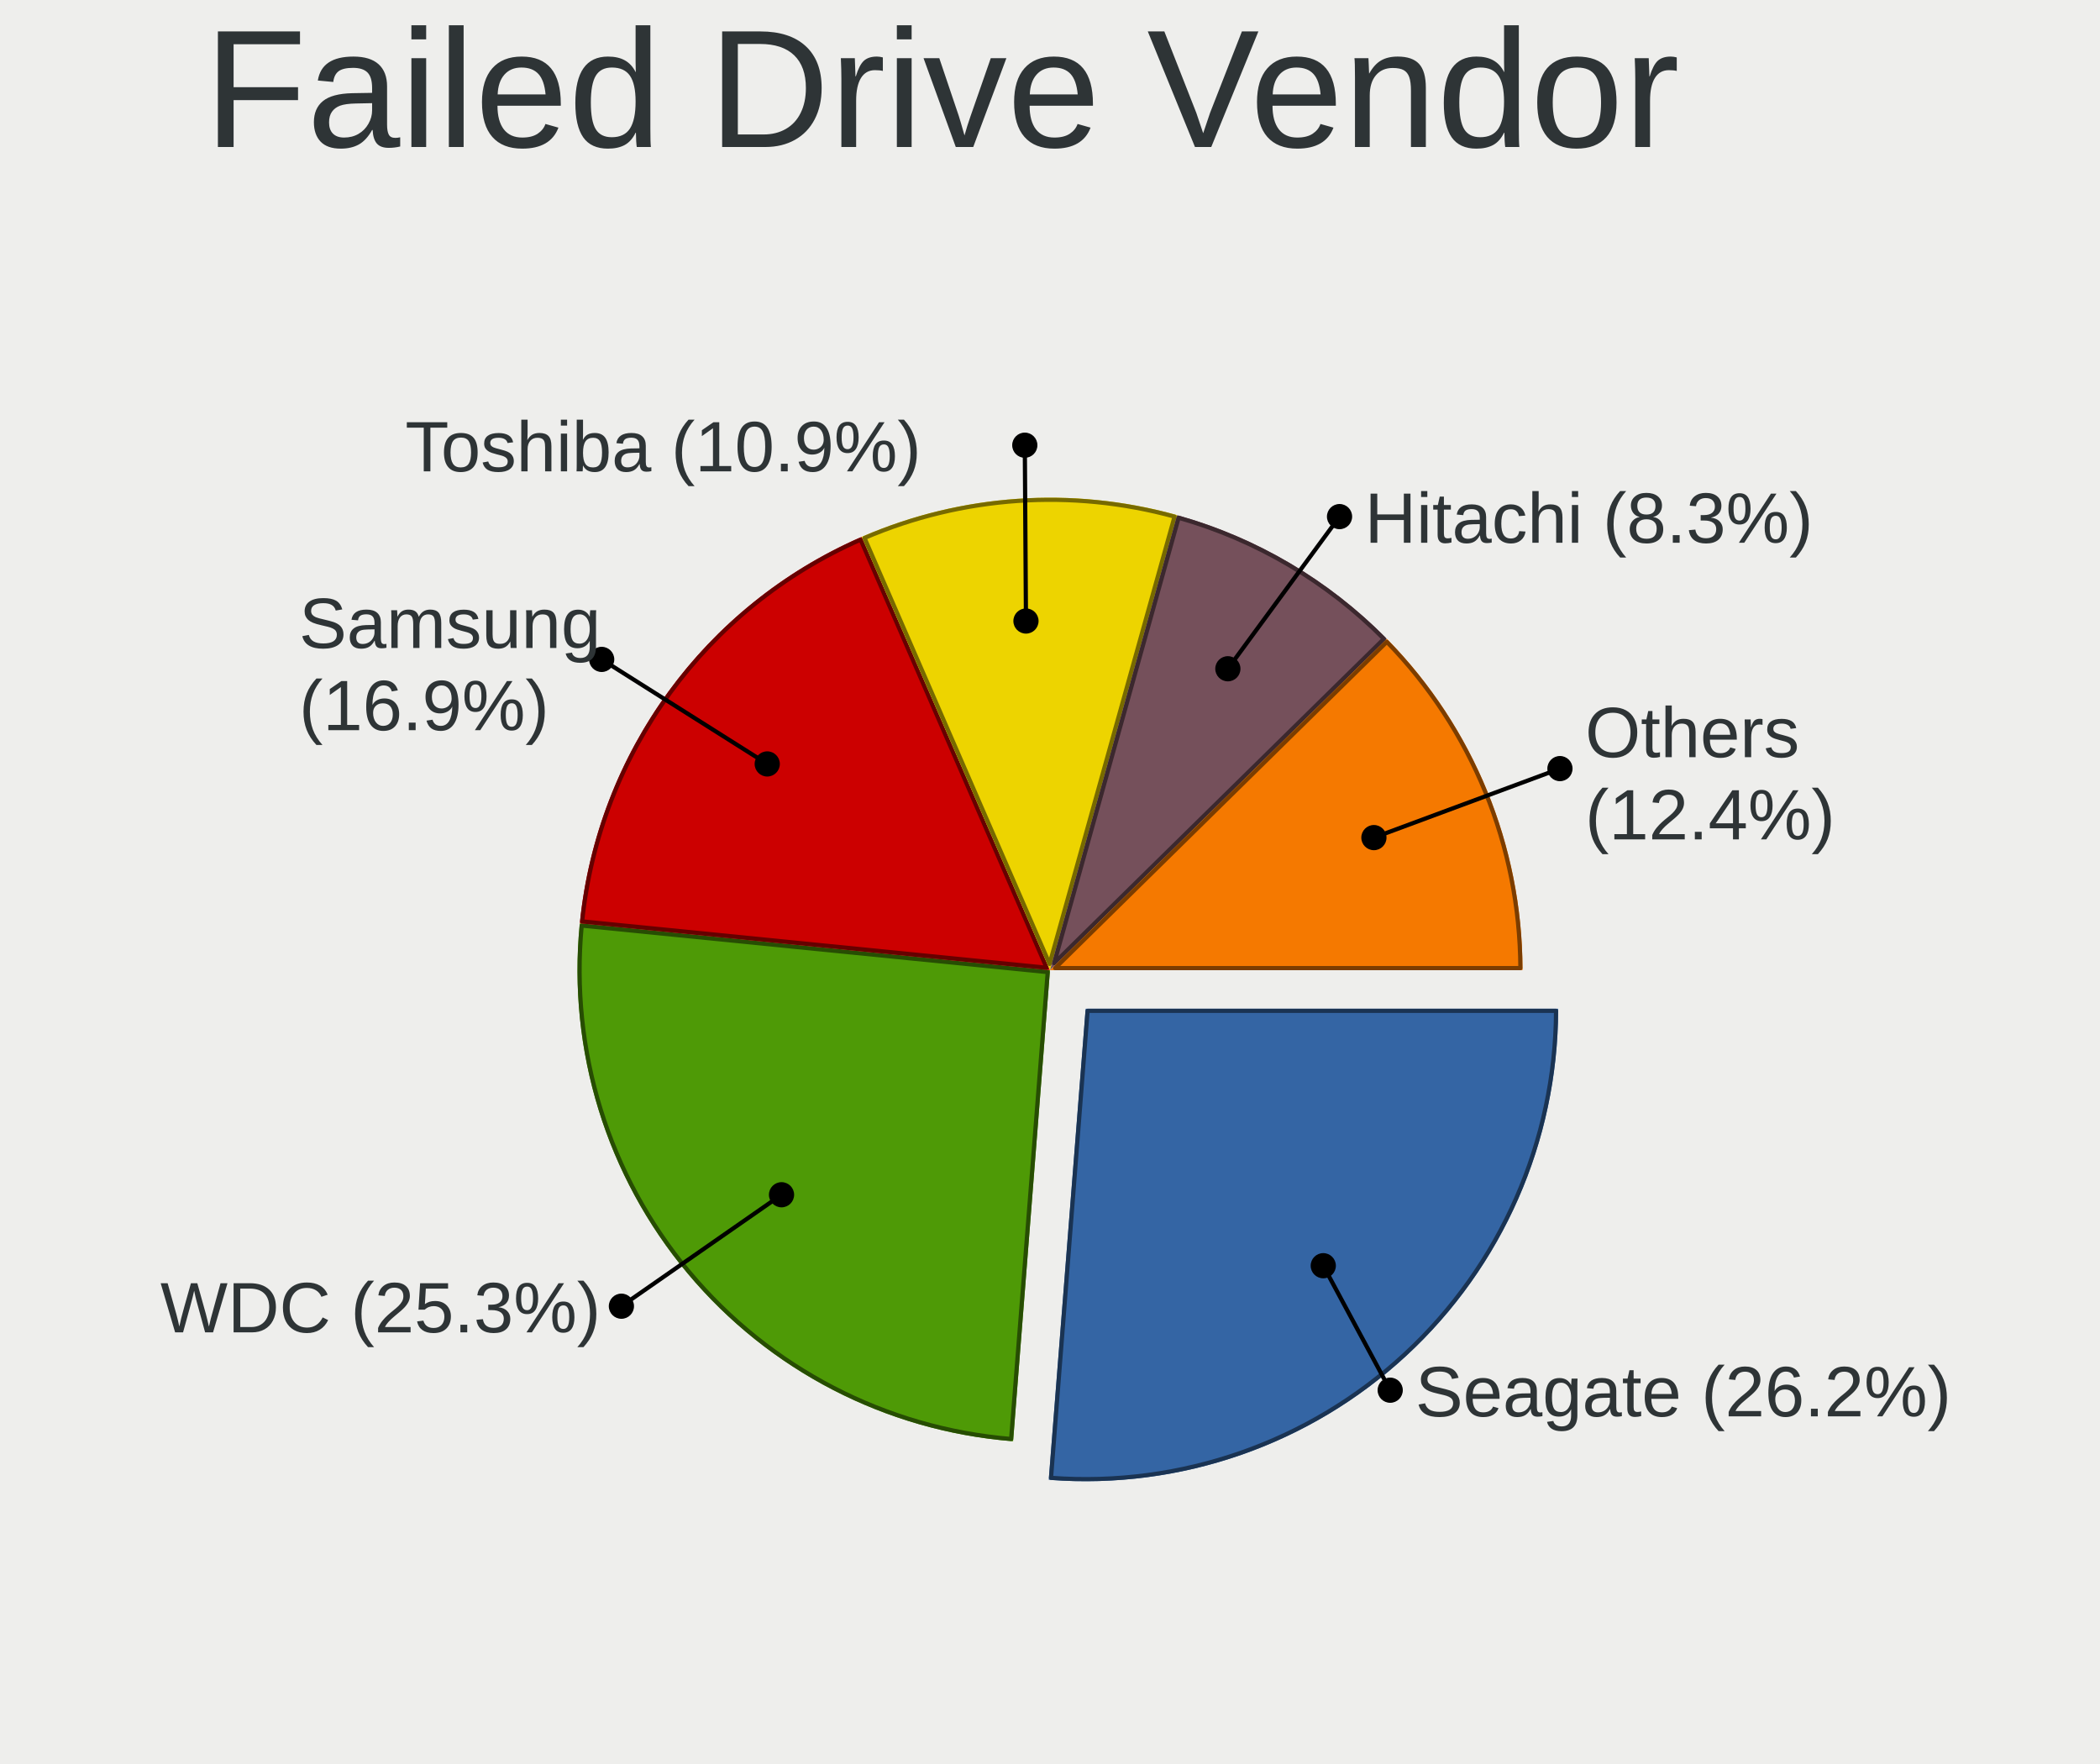
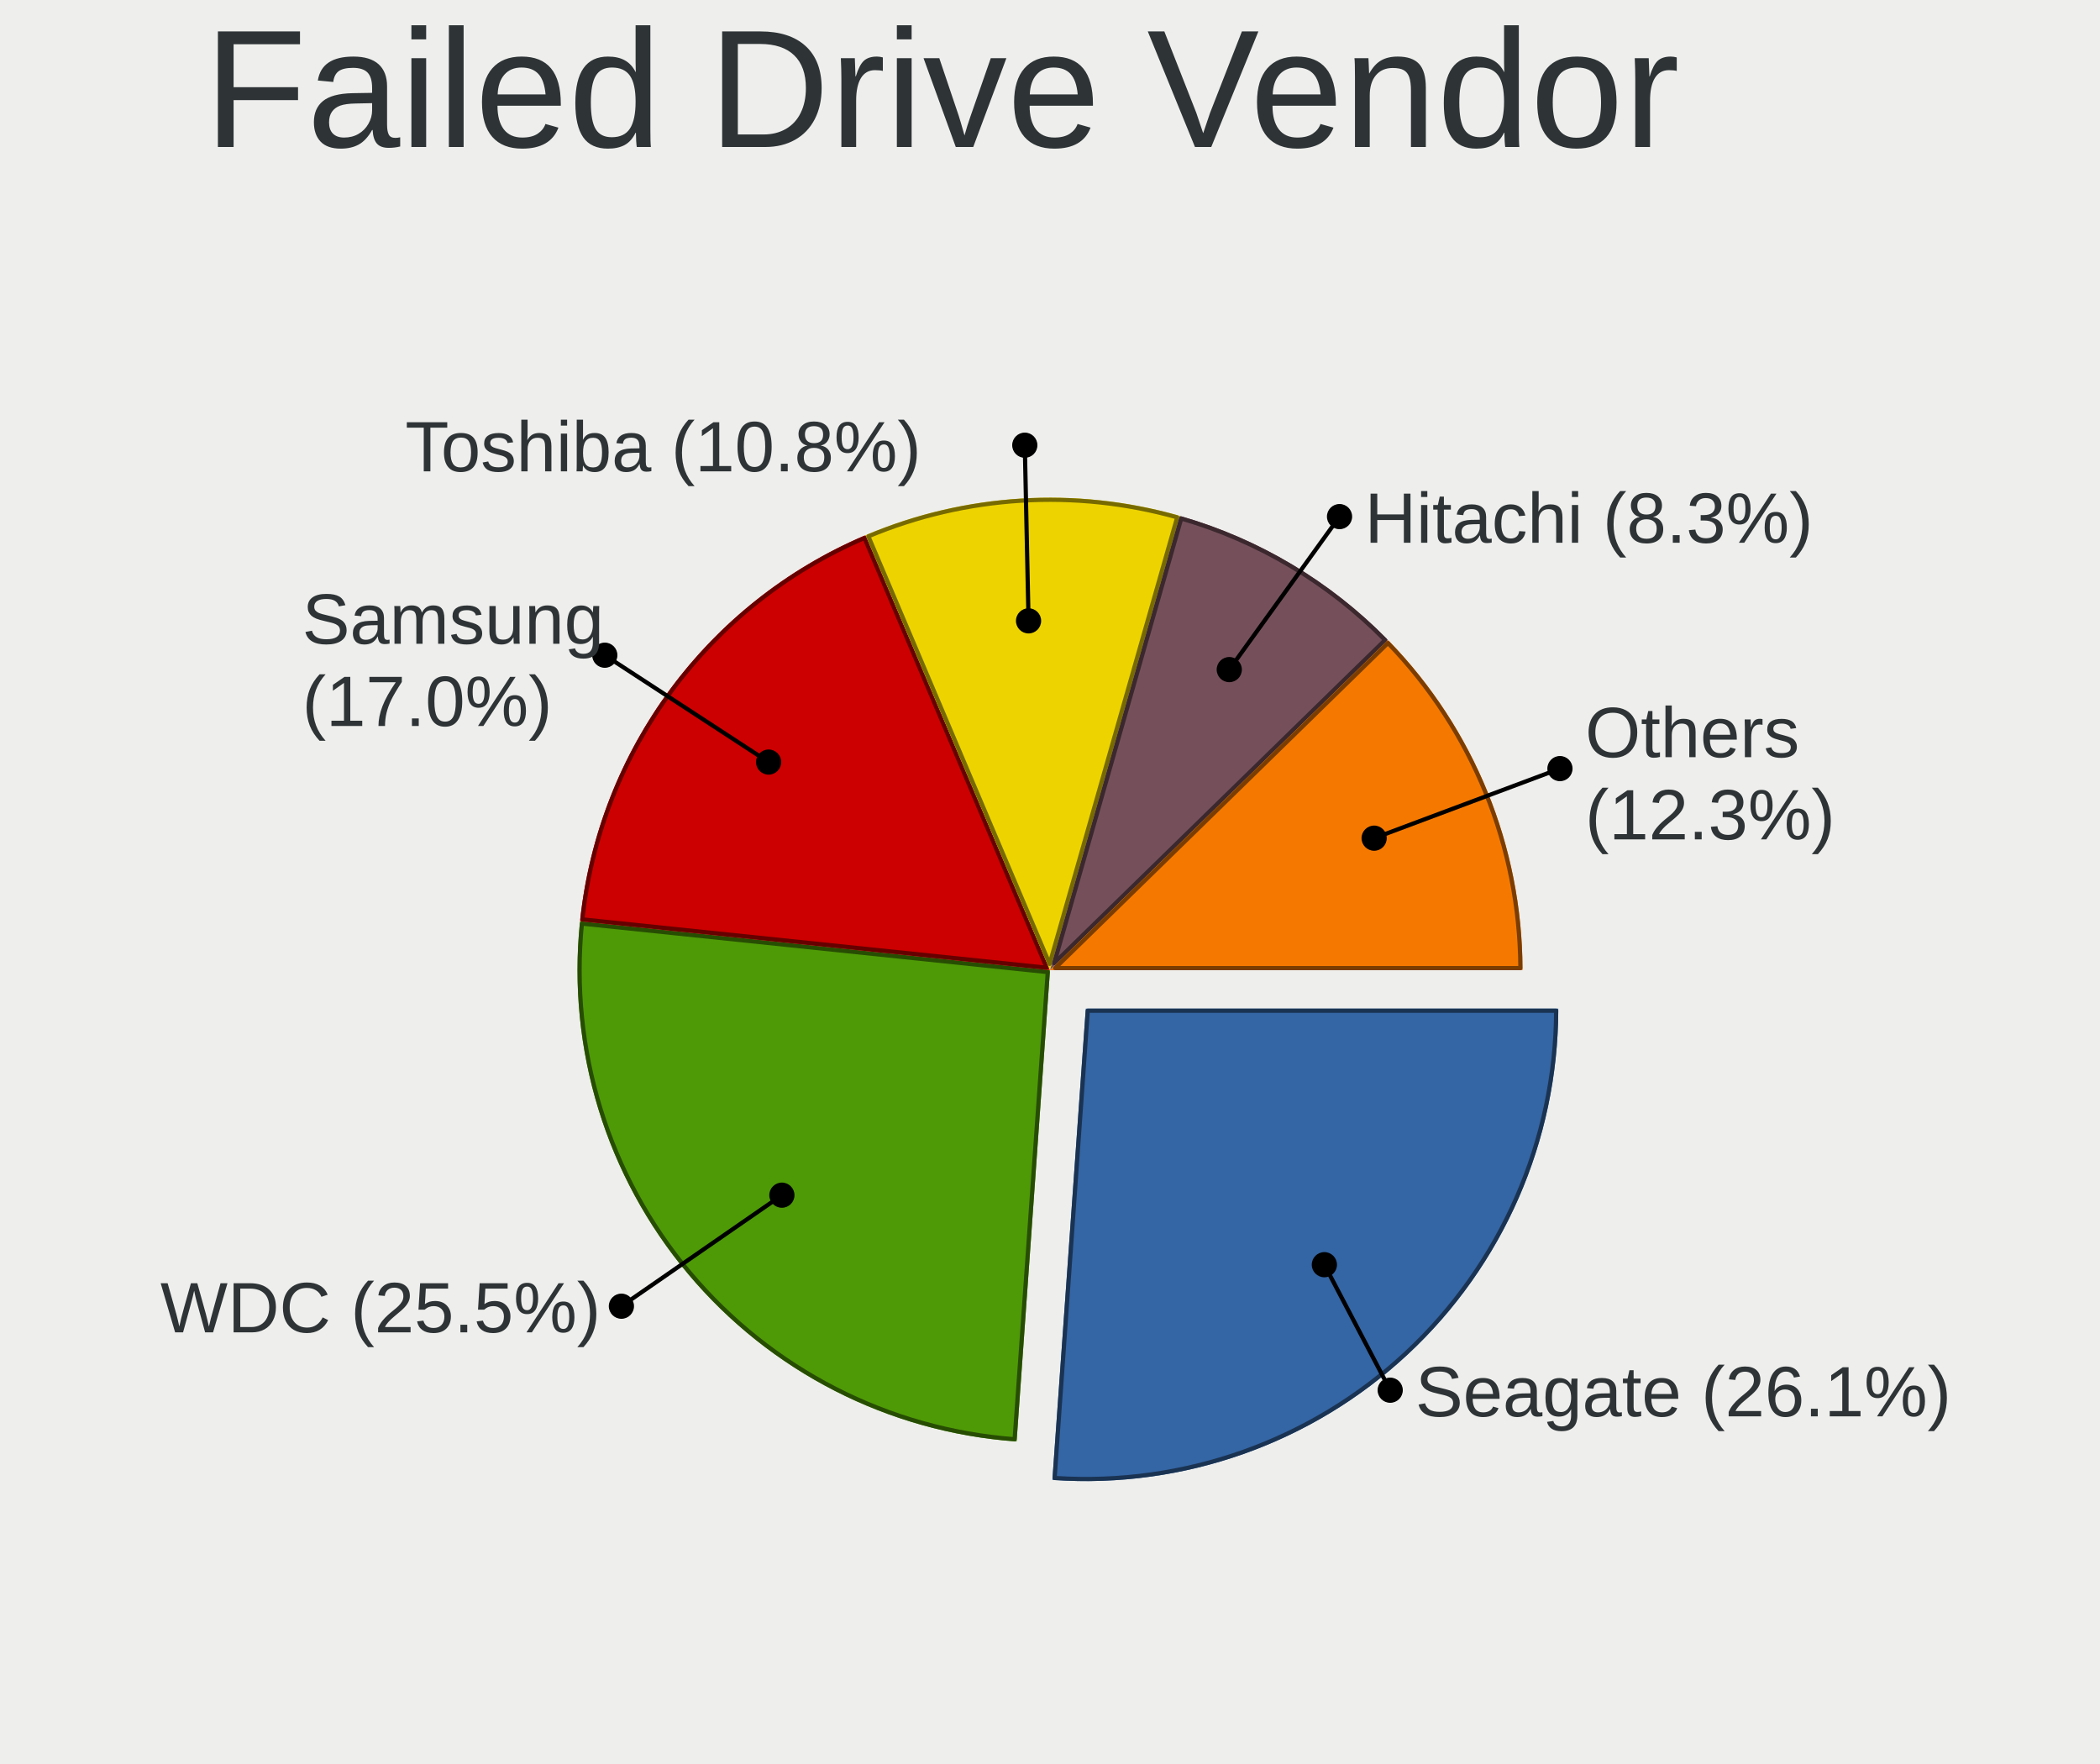
<svg xmlns="http://www.w3.org/2000/svg" width="500" height="420" version="1.0" id="ezcGraph">
  <defs />
  <g id="ezcGraphChart" color-rendering="optimizeQuality" shape-rendering="geometricPrecision" text-rendering="optimizeLegibility">
    <path d=" M 0,420 L 0,0 L 500,0 L 500,420 L 0,420 z " style="fill: #eeeeec; fill-opacity: 1.00; stroke: none;" id="ezcGraphPolygon_1" />
    <path d=" M 0,42 L 0,0 L 500,0 L 500,42 L 0,42 z " style="fill: #000000; fill-opacity: 0.00; stroke: none;" id="ezcGraphPolygon_2" />
-     <path d="M 258.49,240.18 L 370.99,240.18 A 112.50,112.50 0 0,1 249.70,352.33 z" style="fill: #3465a4; fill-opacity: 1.00; stroke: none; cursor: pointer;" id="ezcGraphCircleSector_4" />
-     <path d="M 258.95,240.68 L 370.49,240.68 A 112.00,112.00 0 0,1 250.24,351.87 z" style="fill: none; stroke: #1a3352; stroke-width: 1; stroke-opacity: 1.00; stroke-linecap: round; stroke-linejoin: round;" id="ezcGraphCircleSector_5" />
-     <path d="M 250.00,231.00 L 241.21,343.16 A 112.50,112.50 0 0,1 138.06,219.82 z" style="fill: #4e9a06; fill-opacity: 1.00; stroke: none; cursor: pointer;" id="ezcGraphCircleSector_6" />
-     <path d="M 249.46,231.45 L 240.75,342.62 A 112.00,112.00 0 0,1 138.50,220.37 z" style="fill: none; stroke: #274d03; stroke-width: 1; stroke-opacity: 1.00; stroke-linecap: round; stroke-linejoin: round;" id="ezcGraphCircleSector_7" />
-     <path d="M 250.00,231.00 L 138.06,219.82 A 112.50,112.50 0 0,1 205.17,127.82 z" style="fill: #cc0000; fill-opacity: 1.00; stroke: none; cursor: pointer;" id="ezcGraphCircleSector_8" />
-     <path d="M 249.20,230.42 L 138.60,219.38 A 112.00,112.00 0 0,1 204.91,128.48 z" style="fill: none; stroke: #660000; stroke-width: 1; stroke-opacity: 1.00; stroke-linecap: round; stroke-linejoin: round;" id="ezcGraphCircleSector_9" />
-     <path d="M 250.00,231.00 L 205.17,127.82 A 112.50,112.50 0 0,1 280.27,122.65 z" style="fill: #edd400; fill-opacity: 1.00; stroke: none; cursor: pointer;" id="ezcGraphCircleSector_10" />
-     <path d="M 249.90,229.51 L 205.83,128.08 A 112.00,112.00 0 0,1 279.66,123.00 z" style="fill: none; stroke: #776a00; stroke-width: 1; stroke-opacity: 1.00; stroke-linecap: round; stroke-linejoin: round;" id="ezcGraphCircleSector_11" />
-     <path d="M 250.00,231.00 L 280.27,122.65 A 112.50,112.50 0 0,1 330.21,152.11 z" style="fill: #75505b; fill-opacity: 1.00; stroke: none; cursor: pointer;" id="ezcGraphCircleSector_12" />
-     <path d="M 250.99,229.33 L 280.62,123.27 A 112.00,112.00 0 0,1 329.50,152.11 z" style="fill: none; stroke: #3b282e; stroke-width: 1; stroke-opacity: 1.00; stroke-linecap: round; stroke-linejoin: round;" id="ezcGraphCircleSector_13" />
-     <path d="M 250.00,231.00 L 330.21,152.11 A 112.50,112.50 0 0,1 362.50,231.00 z" style="fill: #f57900; fill-opacity: 1.00; stroke: none;" id="ezcGraphCircleSector_14" />
-     <path d="M 251.22,230.50 L 330.20,152.82 A 112.00,112.00 0 0,1 362.00,230.50 z" style="fill: none; stroke: #7b3d00; stroke-width: 1; stroke-opacity: 1.00; stroke-linecap: round; stroke-linejoin: round;" id="ezcGraphCircleSector_15" />
-     <path d=" M 244.279,147.863 L 244,106" style="fill: none; stroke: #000000; stroke-width: 1; stroke-opacity: 1.00; stroke-linecap: round; stroke-linejoin: round;" id="ezcGraphLine_16" />
-     <ellipse cx="244.279" cy="147.863" rx="3" ry="3" style="fill: #000000; fill-opacity: 1.00; stroke: none;" id="ezcGraphCircle_17" />
+     <path d="M 258.52,240.15 L 371.02,240.15 A 112.50,112.50 0 0,1 250.57,352.36 z" style="fill: #3465a4; fill-opacity: 1.00; stroke: none; cursor: pointer;" id="ezcGraphCircleSector_4" />
+     <path d="M 258.99,240.65 L 370.52,240.65 A 112.00,112.00 0 0,1 251.10,351.90 z" style="fill: none; stroke: #1a3352; stroke-width: 1; stroke-opacity: 1.00; stroke-linecap: round; stroke-linejoin: round;" id="ezcGraphCircleSector_5" />
+     <path d="M 250.00,231.00 L 242.05,343.22 A 112.50,112.50 0 0,1 138.11,219.35 z" style="fill: #4e9a06; fill-opacity: 1.00; stroke: none; cursor: pointer;" id="ezcGraphCircleSector_6" />
+     <path d="M 249.47,231.45 L 241.58,342.68 A 112.00,112.00 0 0,1 138.55,219.90 z" style="fill: none; stroke: #274d03; stroke-width: 1; stroke-opacity: 1.00; stroke-linecap: round; stroke-linejoin: round;" id="ezcGraphCircleSector_7" />
+     <path d="M 250.00,231.00 L 138.11,219.35 A 112.50,112.50 0 0,1 206.09,127.42 z" style="fill: #cc0000; fill-opacity: 1.00; stroke: none; cursor: pointer;" id="ezcGraphCircleSector_8" />
+     <path d="M 249.21,230.41 L 138.65,218.90 A 112.00,112.00 0 0,1 205.83,128.08 z" style="fill: none; stroke: #660000; stroke-width: 1; stroke-opacity: 1.00; stroke-linecap: round; stroke-linejoin: round;" id="ezcGraphCircleSector_9" />
+     <path d="M 250.00,231.00 L 206.09,127.42 A 112.50,112.50 0 0,1 280.91,122.83 z" style="fill: #edd400; fill-opacity: 1.00; stroke: none; cursor: pointer;" id="ezcGraphCircleSector_10" />
+     <path d="M 249.91,229.50 L 206.75,127.69 A 112.00,112.00 0 0,1 280.29,123.17 z" style="fill: none; stroke: #776a00; stroke-width: 1; stroke-opacity: 1.00; stroke-linecap: round; stroke-linejoin: round;" id="ezcGraphCircleSector_11" />
+     <path d="M 250.00,231.00 L 280.91,122.83 A 112.50,112.50 0 0,1 330.48,152.39 z" style="fill: #75505b; fill-opacity: 1.00; stroke: none; cursor: pointer;" id="ezcGraphCircleSector_12" />
+     <path d="M 251.00,229.33 L 281.25,123.45 A 112.00,112.00 0 0,1 329.78,152.39 z" style="fill: none; stroke: #3b282e; stroke-width: 1; stroke-opacity: 1.00; stroke-linecap: round; stroke-linejoin: round;" id="ezcGraphCircleSector_13" />
+     <path d="M 250.00,231.00 L 330.48,152.39 A 112.50,112.50 0 0,1 362.50,231.00 z" style="fill: #f57900; fill-opacity: 1.00; stroke: none;" id="ezcGraphCircleSector_14" />
+     <path d="M 251.23,230.50 L 330.47,153.10 A 112.00,112.00 0 0,1 362.00,230.50 z" style="fill: none; stroke: #7b3d00; stroke-width: 1; stroke-opacity: 1.00; stroke-linecap: round; stroke-linejoin: round;" id="ezcGraphCircleSector_15" />
+     <path d=" M 244.893,147.823 L 244,106" style="fill: none; stroke: #000000; stroke-width: 1; stroke-opacity: 1.00; stroke-linecap: round; stroke-linejoin: round;" id="ezcGraphLine_16" />
+     <ellipse cx="244.893" cy="147.823" rx="3" ry="3" style="fill: #000000; fill-opacity: 1.00; stroke: none;" id="ezcGraphCircle_17" />
    <ellipse cx="244" cy="106" rx="3" ry="3" style="fill: #000000; fill-opacity: 1.00; stroke: none;" id="ezcGraphCircle_18" />
-     <path d=" M 182.675,181.89 L 143.258,157" style="fill: none; stroke: #000000; stroke-width: 1; stroke-opacity: 1.00; stroke-linecap: round; stroke-linejoin: round;" id="ezcGraphLine_20" />
-     <ellipse cx="182.675" cy="181.89" rx="3" ry="3" style="fill: #000000; fill-opacity: 1.00; stroke: none;" id="ezcGraphCircle_21" />
-     <ellipse cx="143.258" cy="157" rx="3" ry="3" style="fill: #000000; fill-opacity: 1.00; stroke: none;" id="ezcGraphCircle_22" />
-     <path d=" M 186.078,284.465 L 147.953,311" style="fill: none; stroke: #000000; stroke-width: 1; stroke-opacity: 1.00; stroke-linecap: round; stroke-linejoin: round;" id="ezcGraphLine_24" />
-     <ellipse cx="186.078" cy="284.465" rx="3" ry="3" style="fill: #000000; fill-opacity: 1.00; stroke: none;" id="ezcGraphCircle_25" />
+     <path d=" M 183,181.447 L 144,156" style="fill: none; stroke: #000000; stroke-width: 1; stroke-opacity: 1.00; stroke-linecap: round; stroke-linejoin: round;" id="ezcGraphLine_20" />
+     <ellipse cx="183" cy="181.447" rx="3" ry="3" style="fill: #000000; fill-opacity: 1.00; stroke: none;" id="ezcGraphCircle_21" />
+     <ellipse cx="144" cy="156" rx="3" ry="3" style="fill: #000000; fill-opacity: 1.00; stroke: none;" id="ezcGraphCircle_22" />
+     <path d=" M 186.163,284.566 L 147.953,311" style="fill: none; stroke: #000000; stroke-width: 1; stroke-opacity: 1.00; stroke-linecap: round; stroke-linejoin: round;" id="ezcGraphLine_24" />
+     <ellipse cx="186.163" cy="284.566" rx="3" ry="3" style="fill: #000000; fill-opacity: 1.00; stroke: none;" id="ezcGraphCircle_25" />
    <ellipse cx="147.953" cy="311" rx="3" ry="3" style="fill: #000000; fill-opacity: 1.00; stroke: none;" id="ezcGraphCircle_26" />
-     <path d=" M 292.349,159.229 L 318.937,123" style="fill: none; stroke: #000000; stroke-width: 1; stroke-opacity: 1.00; stroke-linecap: round; stroke-linejoin: round;" id="ezcGraphLine_28" />
-     <ellipse cx="292.349" cy="159.229" rx="3" ry="3" style="fill: #000000; fill-opacity: 1.00; stroke: none;" id="ezcGraphCircle_29" />
+     <path d=" M 292.684,159.428 L 318.937,123" style="fill: none; stroke: #000000; stroke-width: 1; stroke-opacity: 1.00; stroke-linecap: round; stroke-linejoin: round;" id="ezcGraphLine_28" />
+     <ellipse cx="292.684" cy="159.428" rx="3" ry="3" style="fill: #000000; fill-opacity: 1.00; stroke: none;" id="ezcGraphCircle_29" />
    <ellipse cx="318.937" cy="123" rx="3" ry="3" style="fill: #000000; fill-opacity: 1.00; stroke: none;" id="ezcGraphCircle_30" />
-     <path d=" M 327.122,199.429 L 371.417,183" style="fill: none; stroke: #000000; stroke-width: 1; stroke-opacity: 1.00; stroke-linecap: round; stroke-linejoin: round;" id="ezcGraphLine_32" />
-     <ellipse cx="327.122" cy="199.429" rx="3" ry="3" style="fill: #000000; fill-opacity: 1.00; stroke: none;" id="ezcGraphCircle_33" />
+     <path d=" M 327.177,199.564 L 371.417,183" style="fill: none; stroke: #000000; stroke-width: 1; stroke-opacity: 1.00; stroke-linecap: round; stroke-linejoin: round;" id="ezcGraphLine_32" />
+     <ellipse cx="327.177" cy="199.564" rx="3" ry="3" style="fill: #000000; fill-opacity: 1.00; stroke: none;" id="ezcGraphCircle_33" />
    <ellipse cx="371.417" cy="183" rx="3" ry="3" style="fill: #000000; fill-opacity: 1.00; stroke: none;" id="ezcGraphCircle_34" />
-     <path d=" M 315.064,301.361 L 331,331" style="fill: none; stroke: #000000; stroke-width: 1; stroke-opacity: 1.00; stroke-linecap: round; stroke-linejoin: round;" id="ezcGraphLine_36" />
-     <ellipse cx="315.064" cy="301.361" rx="3" ry="3" style="fill: #000000; fill-opacity: 1.00; stroke: none;" id="ezcGraphCircle_37" />
+     <path d=" M 315.325,301.119 L 331,331" style="fill: none; stroke: #000000; stroke-width: 1; stroke-opacity: 1.00; stroke-linecap: round; stroke-linejoin: round;" id="ezcGraphLine_36" />
+     <ellipse cx="315.325" cy="301.119" rx="3" ry="3" style="fill: #000000; fill-opacity: 1.00; stroke: none;" id="ezcGraphCircle_37" />
    <ellipse cx="331" cy="331" rx="3" ry="3" style="fill: #000000; fill-opacity: 1.00; stroke: none;" id="ezcGraphCircle_38" />
    <g id="ezcGraphTextBox_3">
      <path d=" M 48.1,42 L 48.1,0.5 L 452.4,0.5 L 452.4,42 L 48.1,42 z " style="fill: #ffffff; fill-opacity: 0.00; stroke: none;" id="ezcGraphPolygon_40" />
      <text id="ezcGraphTextBox_3_text" x="48.6" text-length="402.8px" y="35" style="font-size: 40px; font-family: 'Arial'; fill: #2e3436; fill-opacity: 1.00; stroke: none;">Failed Drive Vendor</text>
    </g>
    <g id="ezcGraphTextBox_19" style=" cursor: pointer;">
      <path d=" M 95.99,115.9 L 95.99,96.6 L 239,96.6 L 239,115.9 L 95.99,115.9 z " style="fill: #ffffff; fill-opacity: 0.00; stroke: none;" id="ezcGraphPolygon_41" />
-       <text id="ezcGraphTextBox_19_text" x="96.49" text-length="141.51px" y="112.23" style="font-size: 17px; font-family: 'Arial'; fill: #2e3436; fill-opacity: 1.00; stroke: none;">Toshiba (10.9%)</text>
+       <text id="ezcGraphTextBox_19_text" x="96.49" text-length="141.51px" y="112.23" style="font-size: 17px; font-family: 'Arial'; fill: #2e3436; fill-opacity: 1.00; stroke: none;">Toshiba (10.8%)</text>
    </g>
    <g id="ezcGraphTextBox_23" style=" cursor: pointer;">
-       <path d=" M 70.72,175.85 L 70.72,138.65 L 138.258,138.65 L 138.258,175.85 L 70.72,175.85 z " style="fill: #ffffff; fill-opacity: 0.00; stroke: none;" id="ezcGraphPolygon_42" />
-       <text id="ezcGraphTextBox_23_text" x="71.22" text-length="66.038px" y="154.28" style="font-size: 17px; font-family: 'Arial'; fill: #2e3436; fill-opacity: 1.00; stroke: none;">Samsung</text>
-       <text id="ezcGraphTextBox_23_text" x="71.22" text-length="66.038px" y="173.86" style="font-size: 17px; font-family: 'Arial'; fill: #2e3436; fill-opacity: 1.00; stroke: none;">(16.9%)</text>
+       <path d=" M 71.462,174.85 L 71.462,137.65 L 139,137.65 L 139,174.85 L 71.462,174.85 z " style="fill: #ffffff; fill-opacity: 0.00; stroke: none;" id="ezcGraphPolygon_42" />
+       <text id="ezcGraphTextBox_23_text" x="71.962" text-length="66.038px" y="153.28" style="font-size: 17px; font-family: 'Arial'; fill: #2e3436; fill-opacity: 1.00; stroke: none;">Samsung</text>
+       <text id="ezcGraphTextBox_23_text" x="71.962" text-length="66.038px" y="172.86" style="font-size: 17px; font-family: 'Arial'; fill: #2e3436; fill-opacity: 1.00; stroke: none;">(17.0%)</text>
    </g>
    <g id="ezcGraphTextBox_27" style=" cursor: pointer;">
      <path d=" M 37.679,320.9 L 37.679,301.6 L 142.953,301.6 L 142.953,320.9 L 37.679,320.9 z " style="fill: #ffffff; fill-opacity: 0.00; stroke: none;" id="ezcGraphPolygon_43" />
-       <text id="ezcGraphTextBox_27_text" x="38.179" text-length="103.774px" y="317.23" style="font-size: 17px; font-family: 'Arial'; fill: #2e3436; fill-opacity: 1.00; stroke: none;">WDC (25.3%)</text>
+       <text id="ezcGraphTextBox_27_text" x="38.179" text-length="103.774px" y="317.23" style="font-size: 17px; font-family: 'Arial'; fill: #2e3436; fill-opacity: 1.00; stroke: none;">WDC (25.5%)</text>
    </g>
    <g id="ezcGraphTextBox_31" style=" cursor: pointer;">
      <path d=" M 324.437,132.9 L 324.437,113.6 L 458.012,113.6 L 458.012,132.9 L 324.437,132.9 z " style="fill: #ffffff; fill-opacity: 0.00; stroke: none;" id="ezcGraphPolygon_44" />
      <text id="ezcGraphTextBox_31_text" x="324.937" text-length="132.076px" y="129.23" style="font-size: 17px; font-family: 'Arial'; fill: #2e3436; fill-opacity: 1.00; stroke: none;">Hitachi (8.3%)</text>
    </g>
    <g id="ezcGraphTextBox_35">
      <path d=" M 376.917,201.85 L 376.917,164.65 L 444.455,164.65 L 444.455,201.85 L 376.917,201.85 z " style="fill: #ffffff; fill-opacity: 0.00; stroke: none;" id="ezcGraphPolygon_45" />
      <text id="ezcGraphTextBox_35_text" x="377.417" text-length="56.604px" y="180.28" style="font-size: 17px; font-family: 'Arial'; fill: #2e3436; fill-opacity: 1.00; stroke: none;">Others</text>
-       <text id="ezcGraphTextBox_35_text" x="377.417" text-length="66.038px" y="199.86" style="font-size: 17px; font-family: 'Arial'; fill: #2e3436; fill-opacity: 1.00; stroke: none;">(12.4%)</text>
+       <text id="ezcGraphTextBox_35_text" x="377.417" text-length="66.038px" y="199.86" style="font-size: 17px; font-family: 'Arial'; fill: #2e3436; fill-opacity: 1.00; stroke: none;">(12.3%)</text>
    </g>
    <g id="ezcGraphTextBox_39" style=" cursor: pointer;">
      <path d=" M 336.5,340.9 L 336.5,321.6 L 479.51,321.6 L 479.51,340.9 L 336.5,340.9 z " style="fill: #ffffff; fill-opacity: 0.00; stroke: none;" id="ezcGraphPolygon_46" />
-       <text id="ezcGraphTextBox_39_text" x="337" text-length="141.51px" y="337.23" style="font-size: 17px; font-family: 'Arial'; fill: #2e3436; fill-opacity: 1.00; stroke: none;">Seagate (26.2%)</text>
+       <text id="ezcGraphTextBox_39_text" x="337" text-length="141.51px" y="337.23" style="font-size: 17px; font-family: 'Arial'; fill: #2e3436; fill-opacity: 1.00; stroke: none;">Seagate (26.1%)</text>
    </g>
  </g>
</svg>
